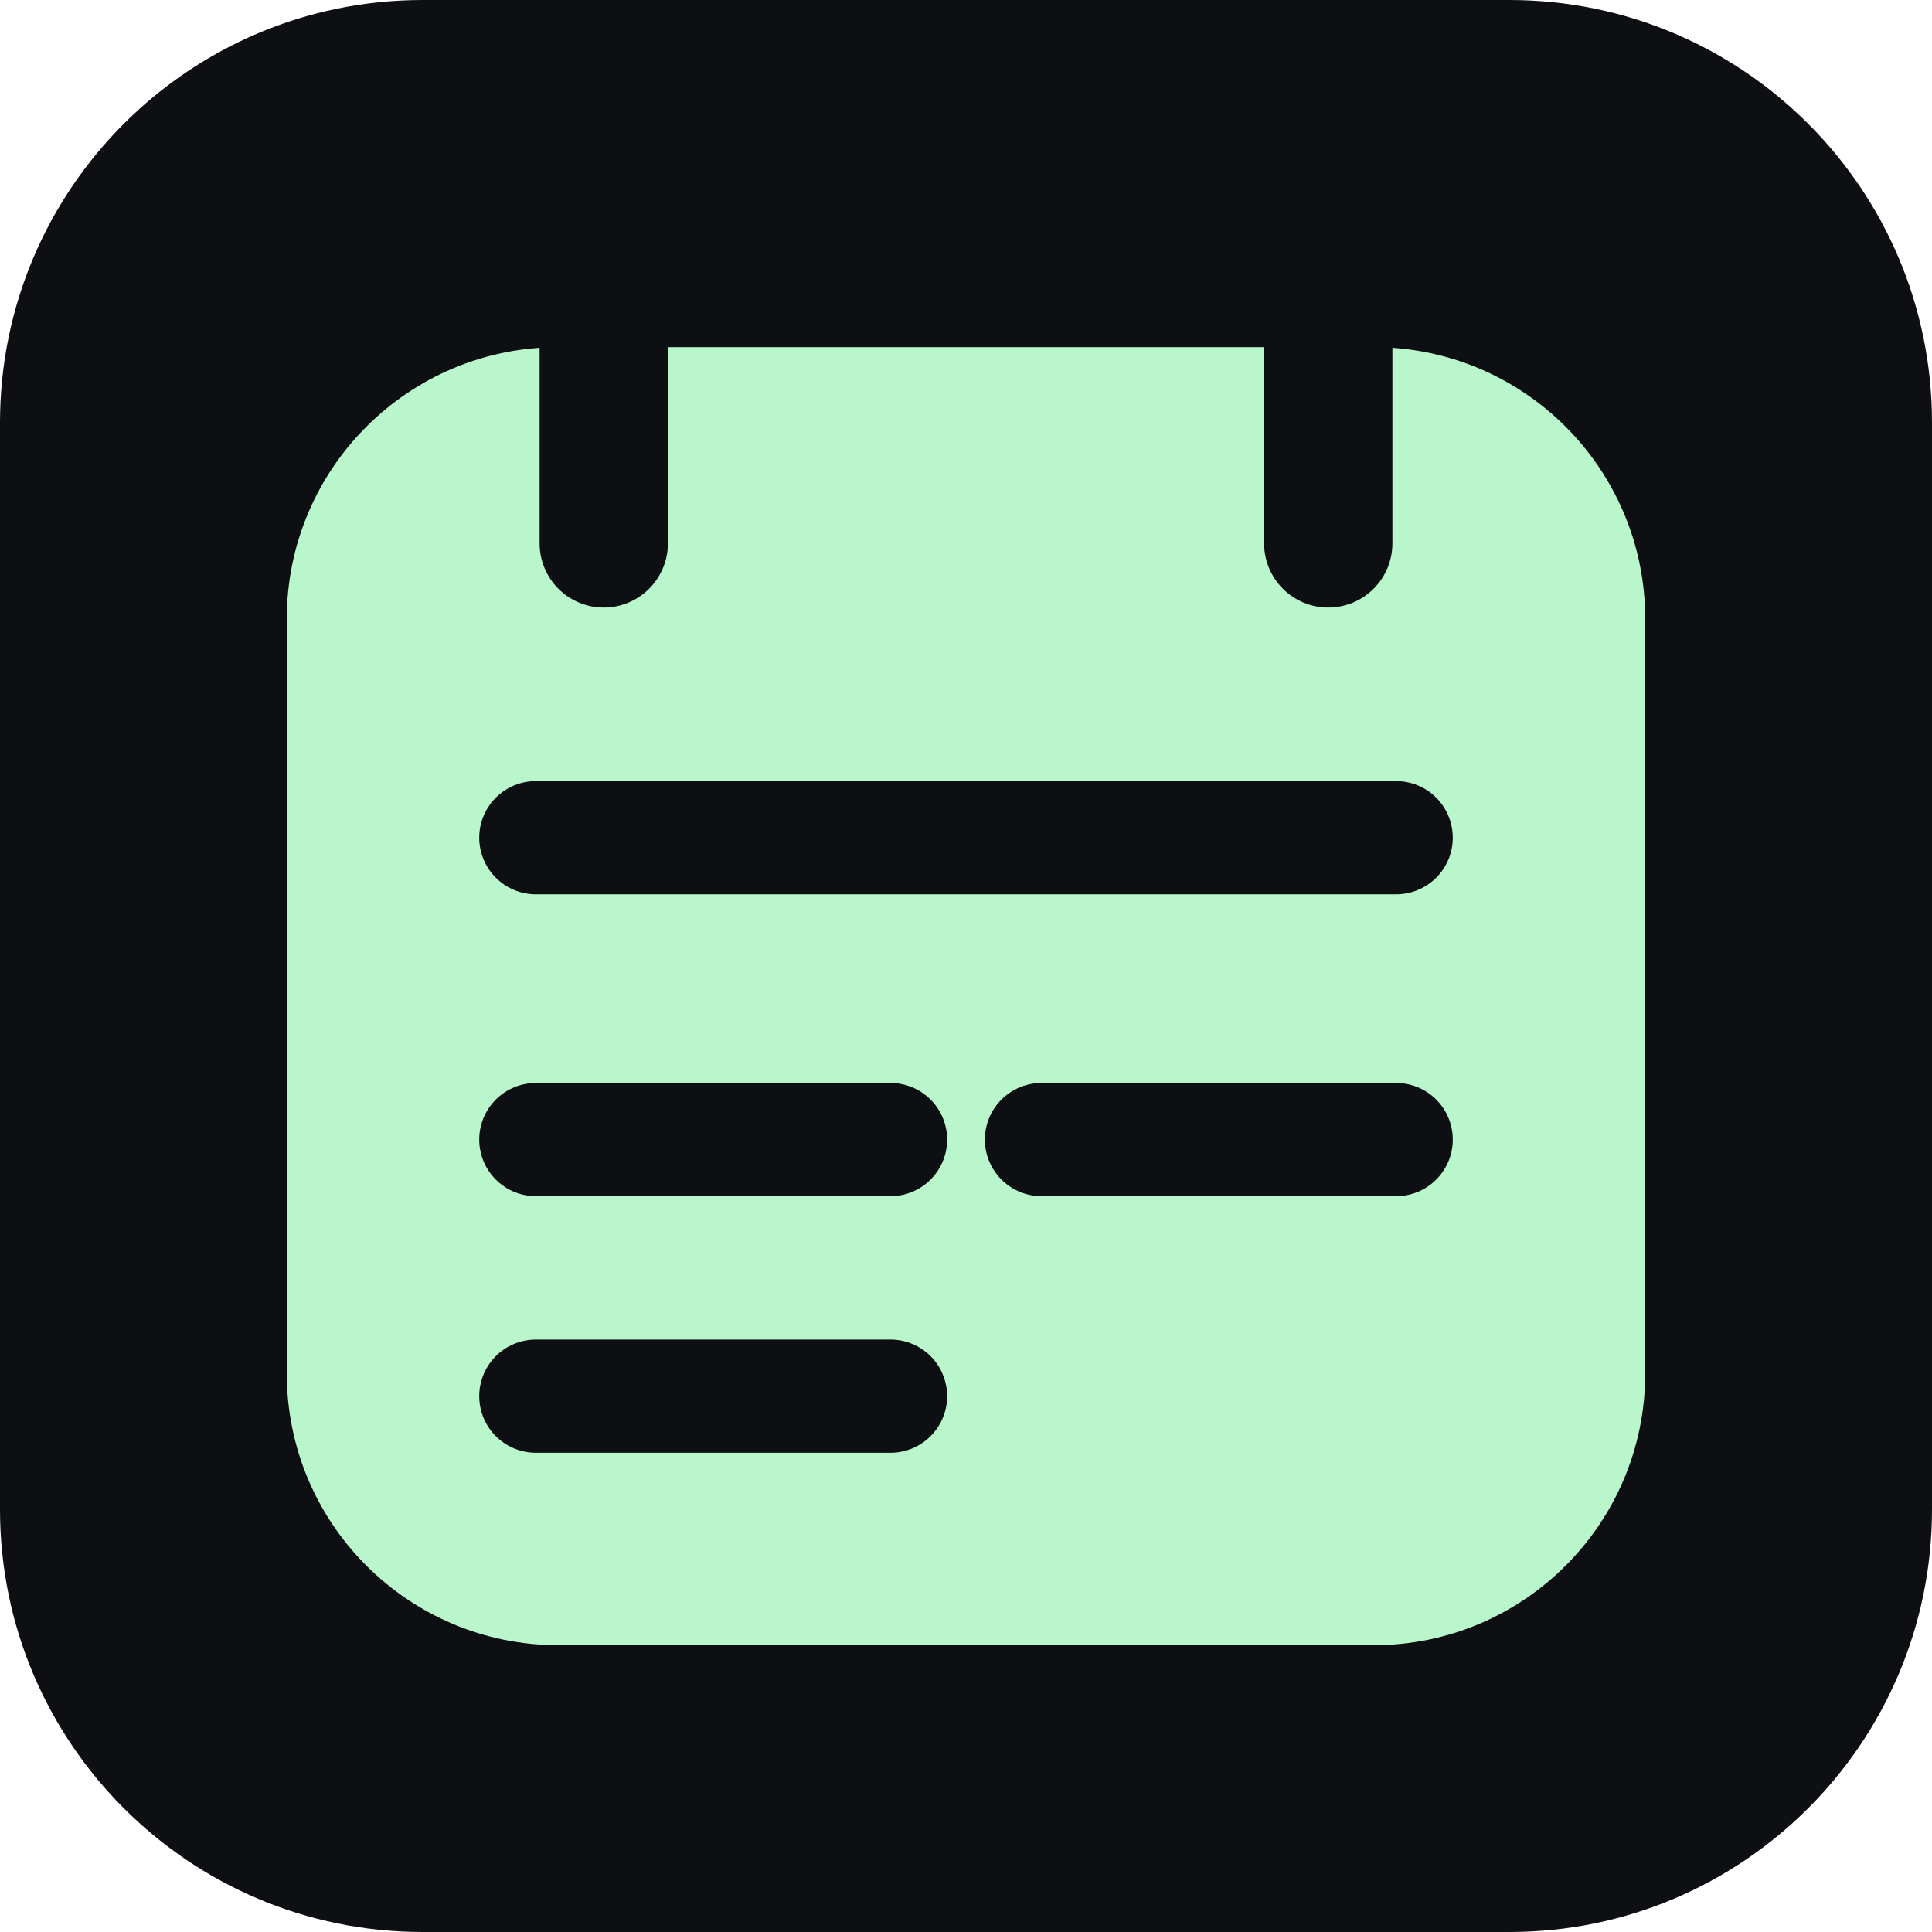
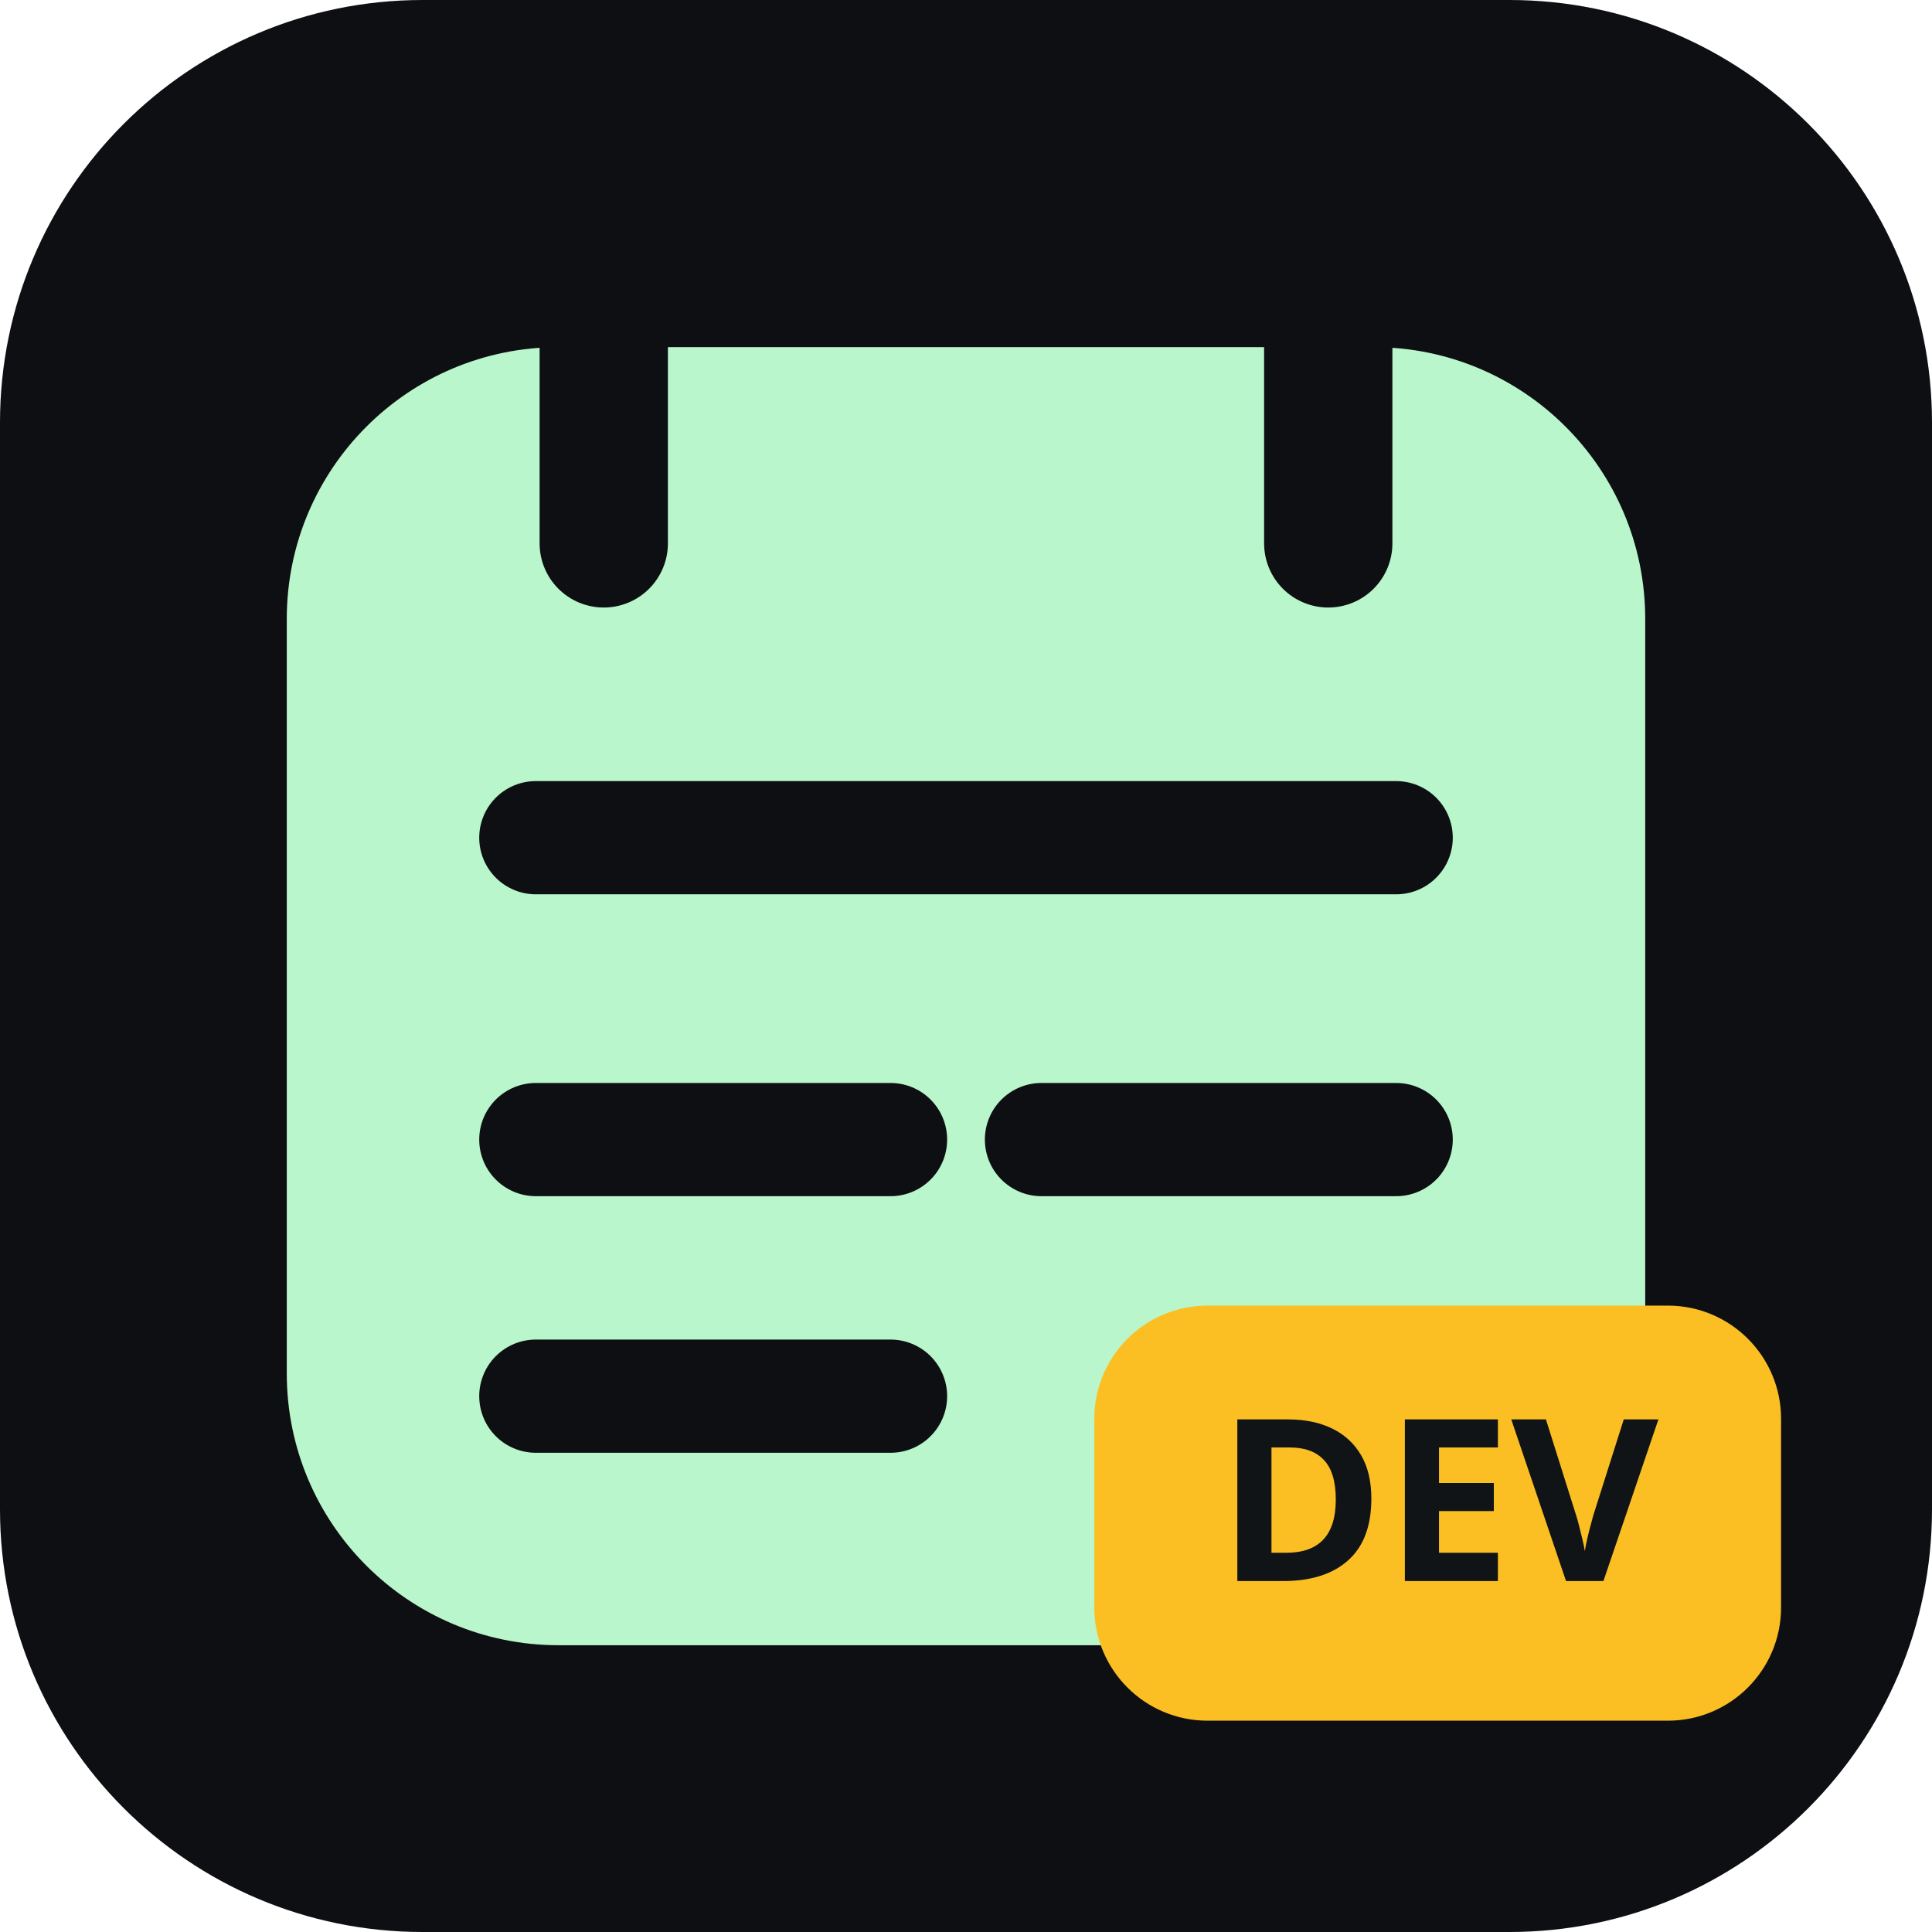
<svg xmlns="http://www.w3.org/2000/svg" viewBox="0 0 512 512">
  <rect width="512" height="512" rx="112" fill="#0d0f12" />
  <rect x="76" y="92" width="360" height="344" rx="72" fill="#b9f6cb" />
  <path d="M160 68v76M352 68v76" stroke="#0d0f12" stroke-width="34" stroke-linecap="round" />
  <path d="M142 222h228M142 302h94M276 302h94M142 370h94" stroke="#0d0f12" stroke-width="30" stroke-linecap="round" />
+   <rect x="290" y="346" width="182" height="110" rx="30" fill="#fbbf24" />
+   <text x="381" y="419" text-anchor="middle" font-family="sans-serif" font-size="60" font-weight="700" fill="#101416">DEV</text>
</svg>
